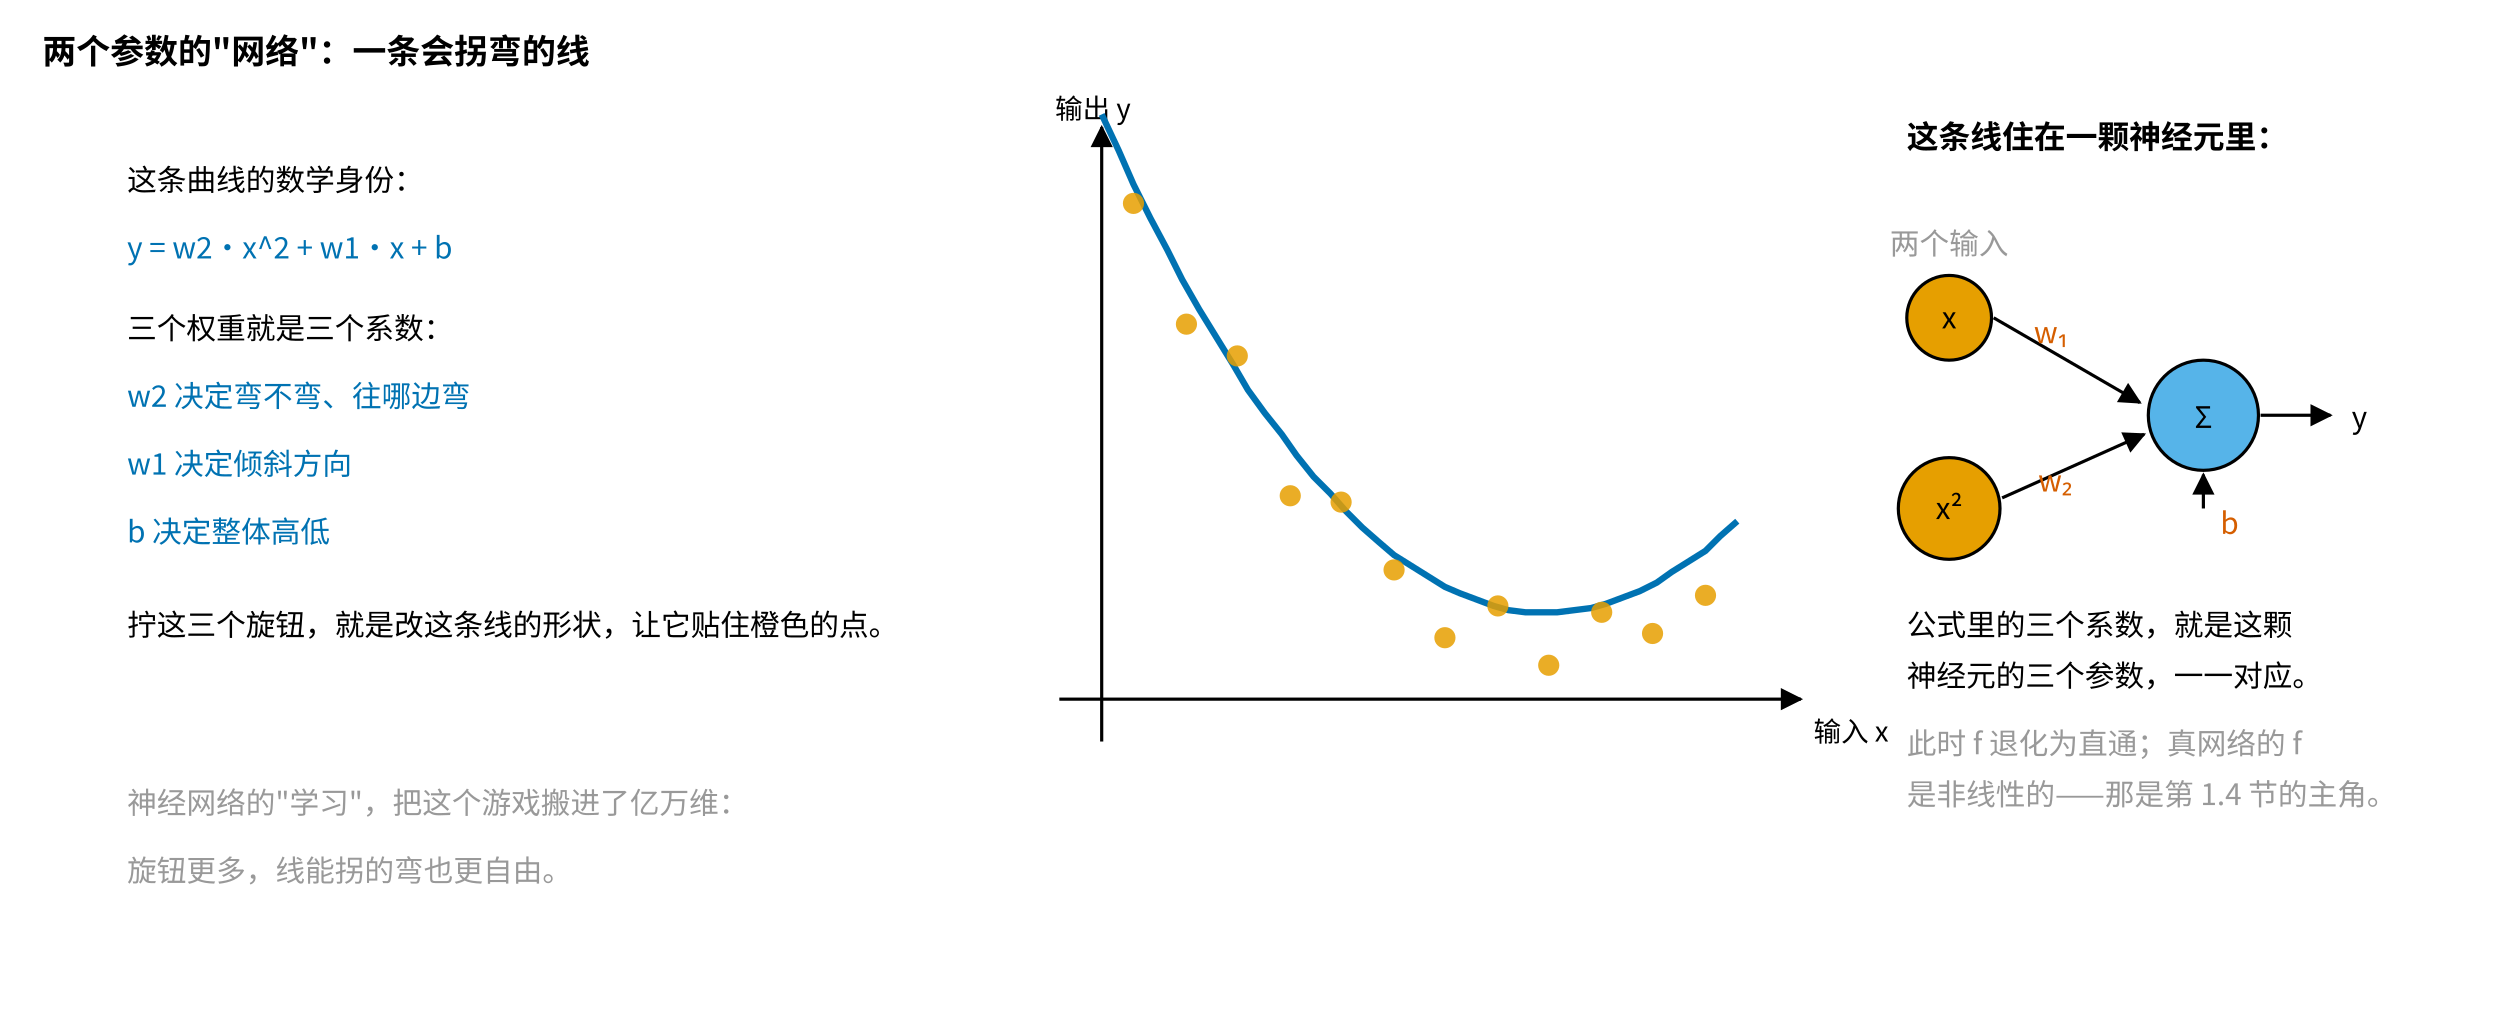
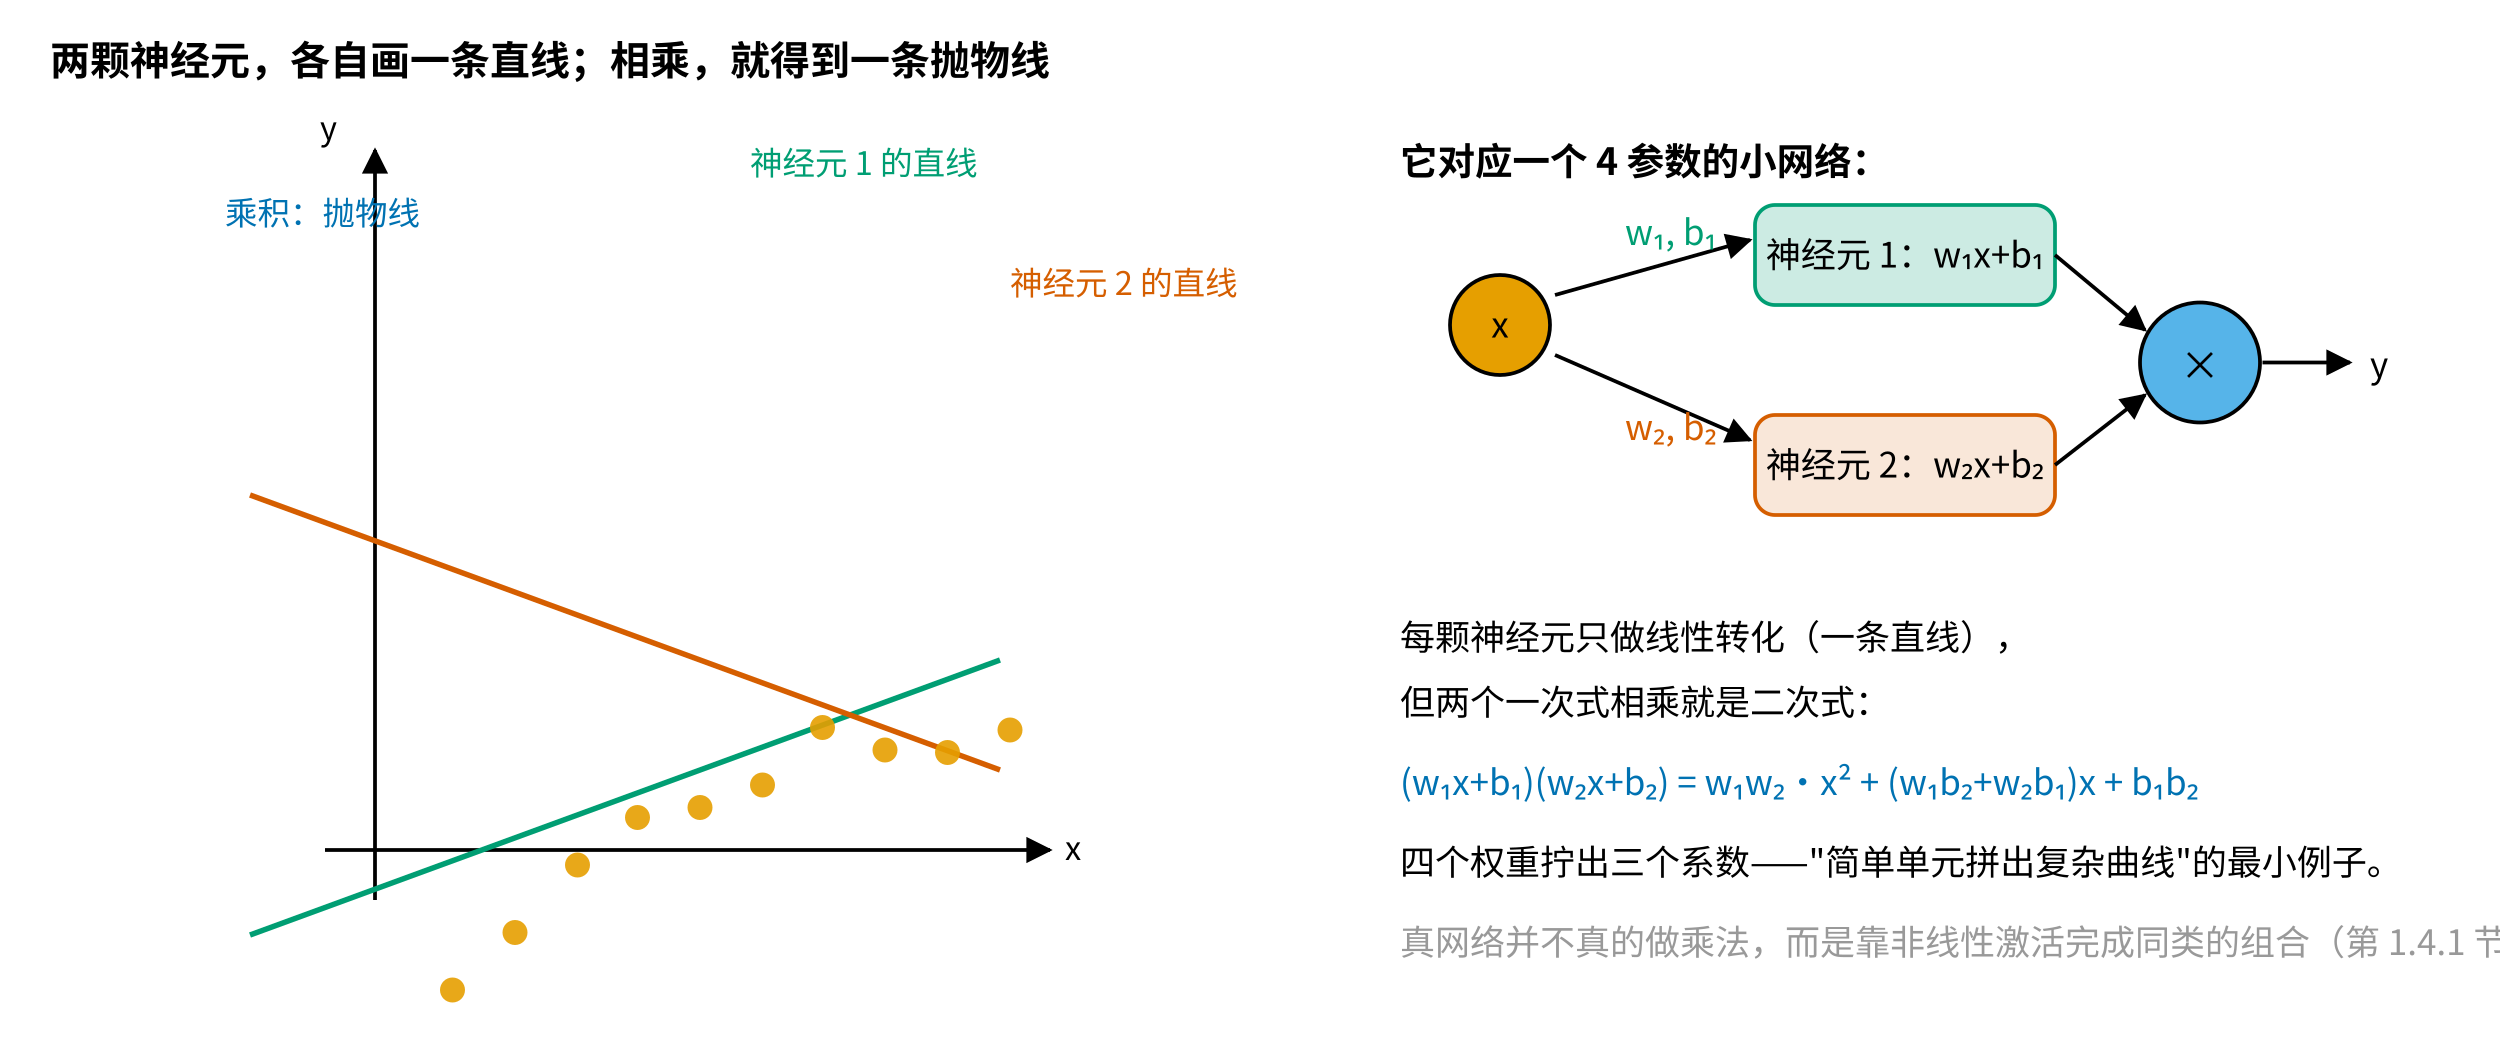
- <svg xmlns="http://www.w3.org/2000/svg" width="1180" height="480" viewBox="0 0 1180 480">
+ <svg xmlns="http://www.w3.org/2000/svg" width="1000" height="420" viewBox="0 0 1000 420">
  <defs>
    <marker id="arr" viewBox="0 0 10 10" refX="9" refY="5" markerWidth="7" markerHeight="7" orient="auto-start-reverse">
      <path d="M 0 0 L 10 5 L 0 10 z" fill="#000000" />
    </marker>
-     <marker id="arrb" viewBox="0 0 10 10" refX="9" refY="5" markerWidth="7" markerHeight="7" orient="auto-start-reverse">
-       <path d="M 0 0 L 10 5 L 0 10 z" fill="#0072B2" />
-     </marker>
-     <marker id="arrv" viewBox="0 0 10 10" refX="9" refY="5" markerWidth="7" markerHeight="7" orient="auto-start-reverse">
-       <path d="M 0 0 L 10 5 L 0 10 z" fill="#D55E00" />
-     </marker>
  </defs>
-   <text x="20" y="30" font-size="16" font-weight="bold" fill="#000000" font-family="Noto Sans CJK SC, sans-serif">两个参数的"网络"：一条会拐弯的线</text>
-   <line x1="500" y1="330" x2="850" y2="330" stroke="#000000" stroke-width="1.5" marker-end="url(#arr)" />
-   <line x1="520" y1="350" x2="520" y2="60" stroke="#000000" stroke-width="1.5" marker-end="url(#arr)" />
-   <text x="856" y="350" font-size="13" fill="#000000" font-family="Noto Sans CJK SC, sans-serif">输入 x</text>
-   <text x="498" y="56" font-size="13" fill="#000000" font-family="Noto Sans CJK SC, sans-serif">输出 y</text>
-   <path d="M 520 54 L 528 71 L 535 87 L 543 103 L 551 118 L 558 132 L 566 146 L 574 159 L 582 172 L 589 184 L 597 195 L 605 205 L 612 215 L 620 225 L 628 233 L 635 241 L 643 249 L 651 256 L 658 262 L 666 267 L 674 272 L 682 277 L 689 280 L 697 283 L 705 286 L 712 288 L 720 289 L 728 289 L 735 289 L 743 288 L 751 287 L 758 285 L 766 282 L 774 279 L 782 275 L 789 270 L 797 265 L 805 260 L 812 253 L 820 246" stroke="#0072B2" stroke-width="3" fill="none" />
-   <circle cx="535" cy="96" r="5" fill="#E69F00" fill-opacity="0.85" />
-   <circle cx="560" cy="153" r="5" fill="#E69F00" fill-opacity="0.85" />
-   <circle cx="584" cy="168" r="5" fill="#E69F00" fill-opacity="0.85" />
-   <circle cx="609" cy="234" r="5" fill="#E69F00" fill-opacity="0.85" />
-   <circle cx="633" cy="237" r="5" fill="#E69F00" fill-opacity="0.85" />
-   <circle cx="658" cy="269" r="5" fill="#E69F00" fill-opacity="0.85" />
-   <circle cx="682" cy="301" r="5" fill="#E69F00" fill-opacity="0.85" />
-   <circle cx="707" cy="286" r="5" fill="#E69F00" fill-opacity="0.85" />
-   <circle cx="731" cy="314" r="5" fill="#E69F00" fill-opacity="0.85" />
-   <circle cx="756" cy="289" r="5" fill="#E69F00" fill-opacity="0.85" />
-   <circle cx="780" cy="299" r="5" fill="#E69F00" fill-opacity="0.85" />
-   <circle cx="805" cy="281" r="5" fill="#E69F00" fill-opacity="0.85" />
-   <g font-size="14" font-family="Noto Sans CJK SC, sans-serif" fill="#000000">
-     <text x="60" y="90">这条曲线的数学身份：</text>
-     <text x="60" y="122" fill="#0072B2">y = w2·x^2 + w1·x + b</text>
-     <text x="60" y="160">三个权重就是三个系数：</text>
-     <text x="60" y="192" fill="#0072B2">w2 决定弯不弯、往哪边弯</text>
-     <text x="60" y="224" fill="#0072B2">w1 决定倾斜方向</text>
-     <text x="60" y="256" fill="#0072B2">b 决定整体高低</text>
-     <text x="60" y="300">拧这三个旋钮，就是改这条线的形状，让它贴住橙色的点。</text>
-     <text x="60" y="384" fill="#999999">神经网络的"学习"，把这个游戏搬进了亿万维：</text>
-     <text x="60" y="416" fill="#999999">旋钮更多，线能拐的弯也更自由。</text>
+   <text x="20" y="30" font-size="16" font-weight="bold" fill="#000000" font-family="Noto Sans CJK SC, sans-serif">两颗神经元，各自画一条直线；相乘，就得到一条抛物线</text>
+   <line x1="130" y1="340" x2="420" y2="340" stroke="#000000" stroke-width="1.5" marker-end="url(#arr)" />
+   <line x1="150" y1="360" x2="150" y2="60" stroke="#000000" stroke-width="1.5" marker-end="url(#arr)" />
+   <text x="426" y="344" font-size="13" fill="#000000" font-family="Noto Sans CJK SC, sans-serif">x</text>
+   <text x="128" y="56" font-size="13" fill="#000000" font-family="Noto Sans CJK SC, sans-serif">y</text>
+   <path d="M 100 374 L 400 264" stroke="#009E73" stroke-width="2.2" fill="none" />
+   <path d="M 100 198 L 400 308" stroke="#D55E00" stroke-width="2.2" fill="none" />
+   <path d="150,436 154,430 159,424 163,418 168,413 172,407 176,402 181,397 185,392 190,387 194,382 198,378 203,373 207,369 212,364 216,360 221,356 225,352 229,349 234,345 238,342 243,338 247,335 251,332 256,329 260,326 265,323 269,321 273,318 278,316 282,313 287,311 291,309 295,308 300,306 304,304 309,303 313,301 317,300 322,299 326,298 331,297 335,297 339,296 344,295 348,295 353,295 357,295 362,295 366,295 370,295 375,296 379,296 384,297 388,298 392,299 397,300 401,301 406,302 410,304 " stroke="#0072B2" stroke-width="3.5" fill="none" />
+   <circle cx="156" cy="432" r="5" fill="#E69F00" fill-opacity="0.9" />
+   <circle cx="181" cy="396" r="5" fill="#E69F00" fill-opacity="0.9" />
+   <circle cx="206" cy="373" r="5" fill="#E69F00" fill-opacity="0.9" />
+   <circle cx="231" cy="346" r="5" fill="#E69F00" fill-opacity="0.9" />
+   <circle cx="255" cy="327" r="5" fill="#E69F00" fill-opacity="0.9" />
+   <circle cx="280" cy="323" r="5" fill="#E69F00" fill-opacity="0.9" />
+   <circle cx="305" cy="314" r="5" fill="#E69F00" fill-opacity="0.9" />
+   <circle cx="329" cy="291" r="5" fill="#E69F00" fill-opacity="0.9" />
+   <circle cx="354" cy="300" r="5" fill="#E69F00" fill-opacity="0.9" />
+   <circle cx="379" cy="301" r="5" fill="#E69F00" fill-opacity="0.9" />
+   <circle cx="404" cy="292" r="5" fill="#E69F00" fill-opacity="0.9" />
+   <g font-size="13" font-family="Noto Sans CJK SC, sans-serif" fill="#000000">
+     <text x="300" y="70" fill="#009E73">神经元 1 的直线</text>
+     <text x="404" y="118" fill="#D55E00">神经元 2 的直线</text>
+     <text x="90" y="90" fill="#0072B2">乘积：抛物线</text>
  </g>
  <g font-size="14" font-family="Noto Sans CJK SC, sans-serif" fill="#000000">
-     <text x="900" y="70" font-size="15" font-weight="bold" fill="#000000">这条线住在一颗神经元里：</text>
-     <circle cx="920" cy="150" r="20" fill="#E69F00" stroke="#000000" stroke-width="1.5" />
-     <text x="920" y="155" text-anchor="middle">x</text>
-     <circle cx="920" cy="240" r="24" fill="#E69F00" stroke="#000000" stroke-width="1.5" />
-     <text x="920" y="245" text-anchor="middle">x²</text>
-     <text x="920" y="120" text-anchor="middle" fill="#999999">两个输入</text>
-     <path d="M 941 150 L 1010 190" stroke="#000000" stroke-width="1.5" marker-end="url(#arr)" />
-     <path d="M 945 235 L 1012 205" stroke="#000000" stroke-width="1.5" marker-end="url(#arr)" />
-     <text x="960" y="162" fill="#D55E00">w₁</text>
-     <text x="962" y="232" fill="#D55E00">w₂</text>
-     <circle cx="1040" cy="196" r="26" fill="#56B4E9" stroke="#000000" stroke-width="1.5" />
-     <text x="1040" y="202" text-anchor="middle">Σ</text>
-     <path d="M 1040 240 L 1040 224" stroke="#000000" stroke-width="1.5" marker-end="url(#arr)" />
-     <text x="1048" y="252" fill="#D55E00">b</text>
-     <path d="M 1067 196 L 1100 196" stroke="#000000" stroke-width="1.5" marker-end="url(#arr)" />
-     <text x="1110" y="202" fill="#000000">y</text>
-     <text x="900" y="300">公式里的三个系数，就是这颗</text>
-     <text x="900" y="324">神经元的三个参数，一一对应。</text>
-     <text x="900" y="356" fill="#999999">此时 f 退化为直通；真网络的 f</text>
-     <text x="900" y="380" fill="#999999">是非线性的——那是第 1.4 节的主角。</text>
+     <text x="560" y="70" font-size="15" font-weight="bold" fill="#000000">它对应一个 4 参数的小网络：</text>
+     <circle cx="600" cy="130" r="20" fill="#E69F00" stroke="#000000" stroke-width="1.5" />
+     <text x="600" y="135" text-anchor="middle">x</text>
+     <path d="M 622 118 L 700 96" stroke="#000000" stroke-width="1.5" marker-end="url(#arr)" />
+     <path d="M 622 142 L 700 176" stroke="#000000" stroke-width="1.5" marker-end="url(#arr)" />
+     <text x="650" y="98" fill="#009E73">w₁, b₁</text>
+     <text x="650" y="176" fill="#D55E00">w₂, b₂</text>
+     <rect x="702" y="82" width="120" height="40" rx="8" fill="#009E73" fill-opacity="0.2" stroke="#009E73" stroke-width="1.5" />
+     <text x="762" y="107" text-anchor="middle">神经元 1：w₁x+b₁</text>
+     <rect x="702" y="166" width="120" height="40" rx="8" fill="#D55E00" fill-opacity="0.15" stroke="#D55E00" stroke-width="1.5" />
+     <text x="762" y="191" text-anchor="middle">神经元 2：w₂x+b₂</text>
+     <circle cx="880" cy="145" r="24" fill="#56B4E9" stroke="#000000" stroke-width="1.5" />
+     <text x="880" y="152" text-anchor="middle" font-size="16">×</text>
+     <path d="M 822 102 L 858 132" stroke="#000000" stroke-width="1.5" marker-end="url(#arr)" />
+     <path d="M 822 186 L 858 158" stroke="#000000" stroke-width="1.5" marker-end="url(#arr)" />
+     <path d="M 905 145 L 940 145" stroke="#000000" stroke-width="1.5" marker-end="url(#arr)" />
+     <text x="948" y="151" fill="#000000">y</text>
+     <text x="560" y="260">每颗神经元只做线性转化（一条直线），</text>
+     <text x="560" y="286">但两个一次式相乘就是二次式：</text>
+     <text x="560" y="318" fill="#0072B2">(w₁x+b₁)(w₂x+b₂) = w₁w₂·x² + (w₁b₂+w₂b₁)x + b₁b₂</text>
+     <text x="560" y="350">四个权重拧出三个系数——"简单单元拼出复杂曲线"的最小例子。</text>
+     <text x="560" y="382" fill="#999999">真网络并不真的做乘法，而是靠非线性激活完成同类的组合（第 1.4.1 节）。</text>
  </g>
</svg>
